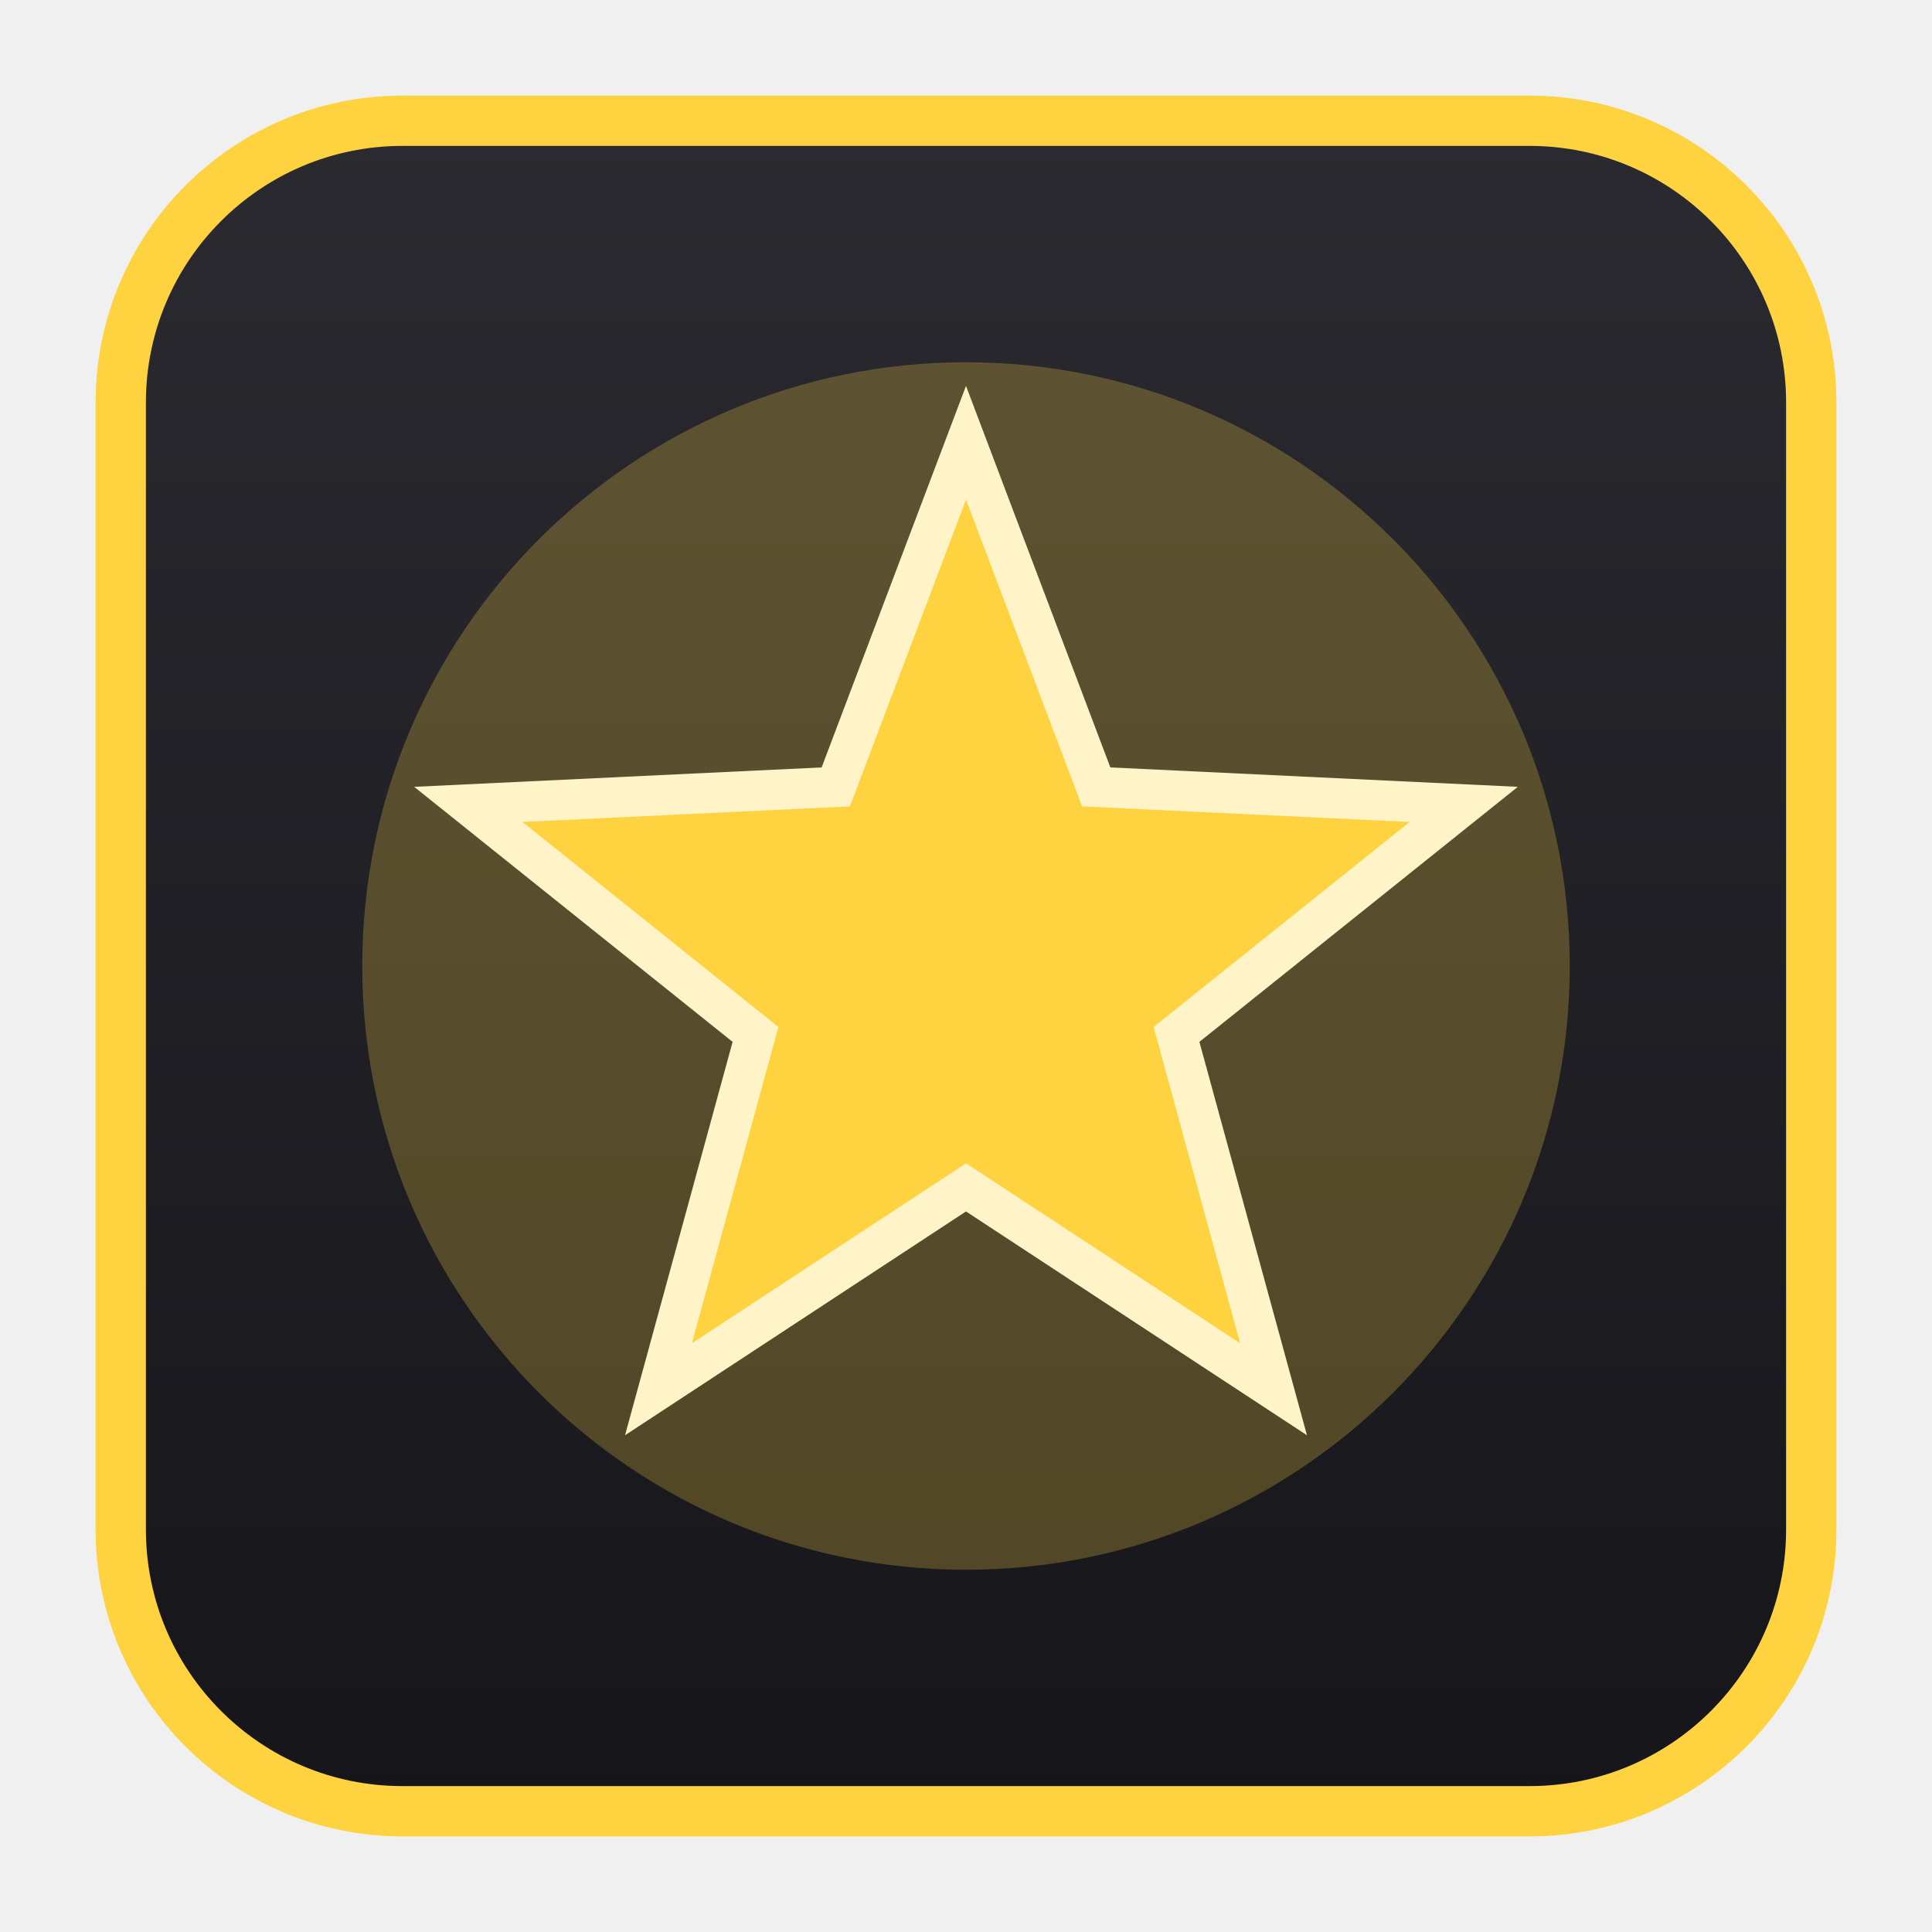
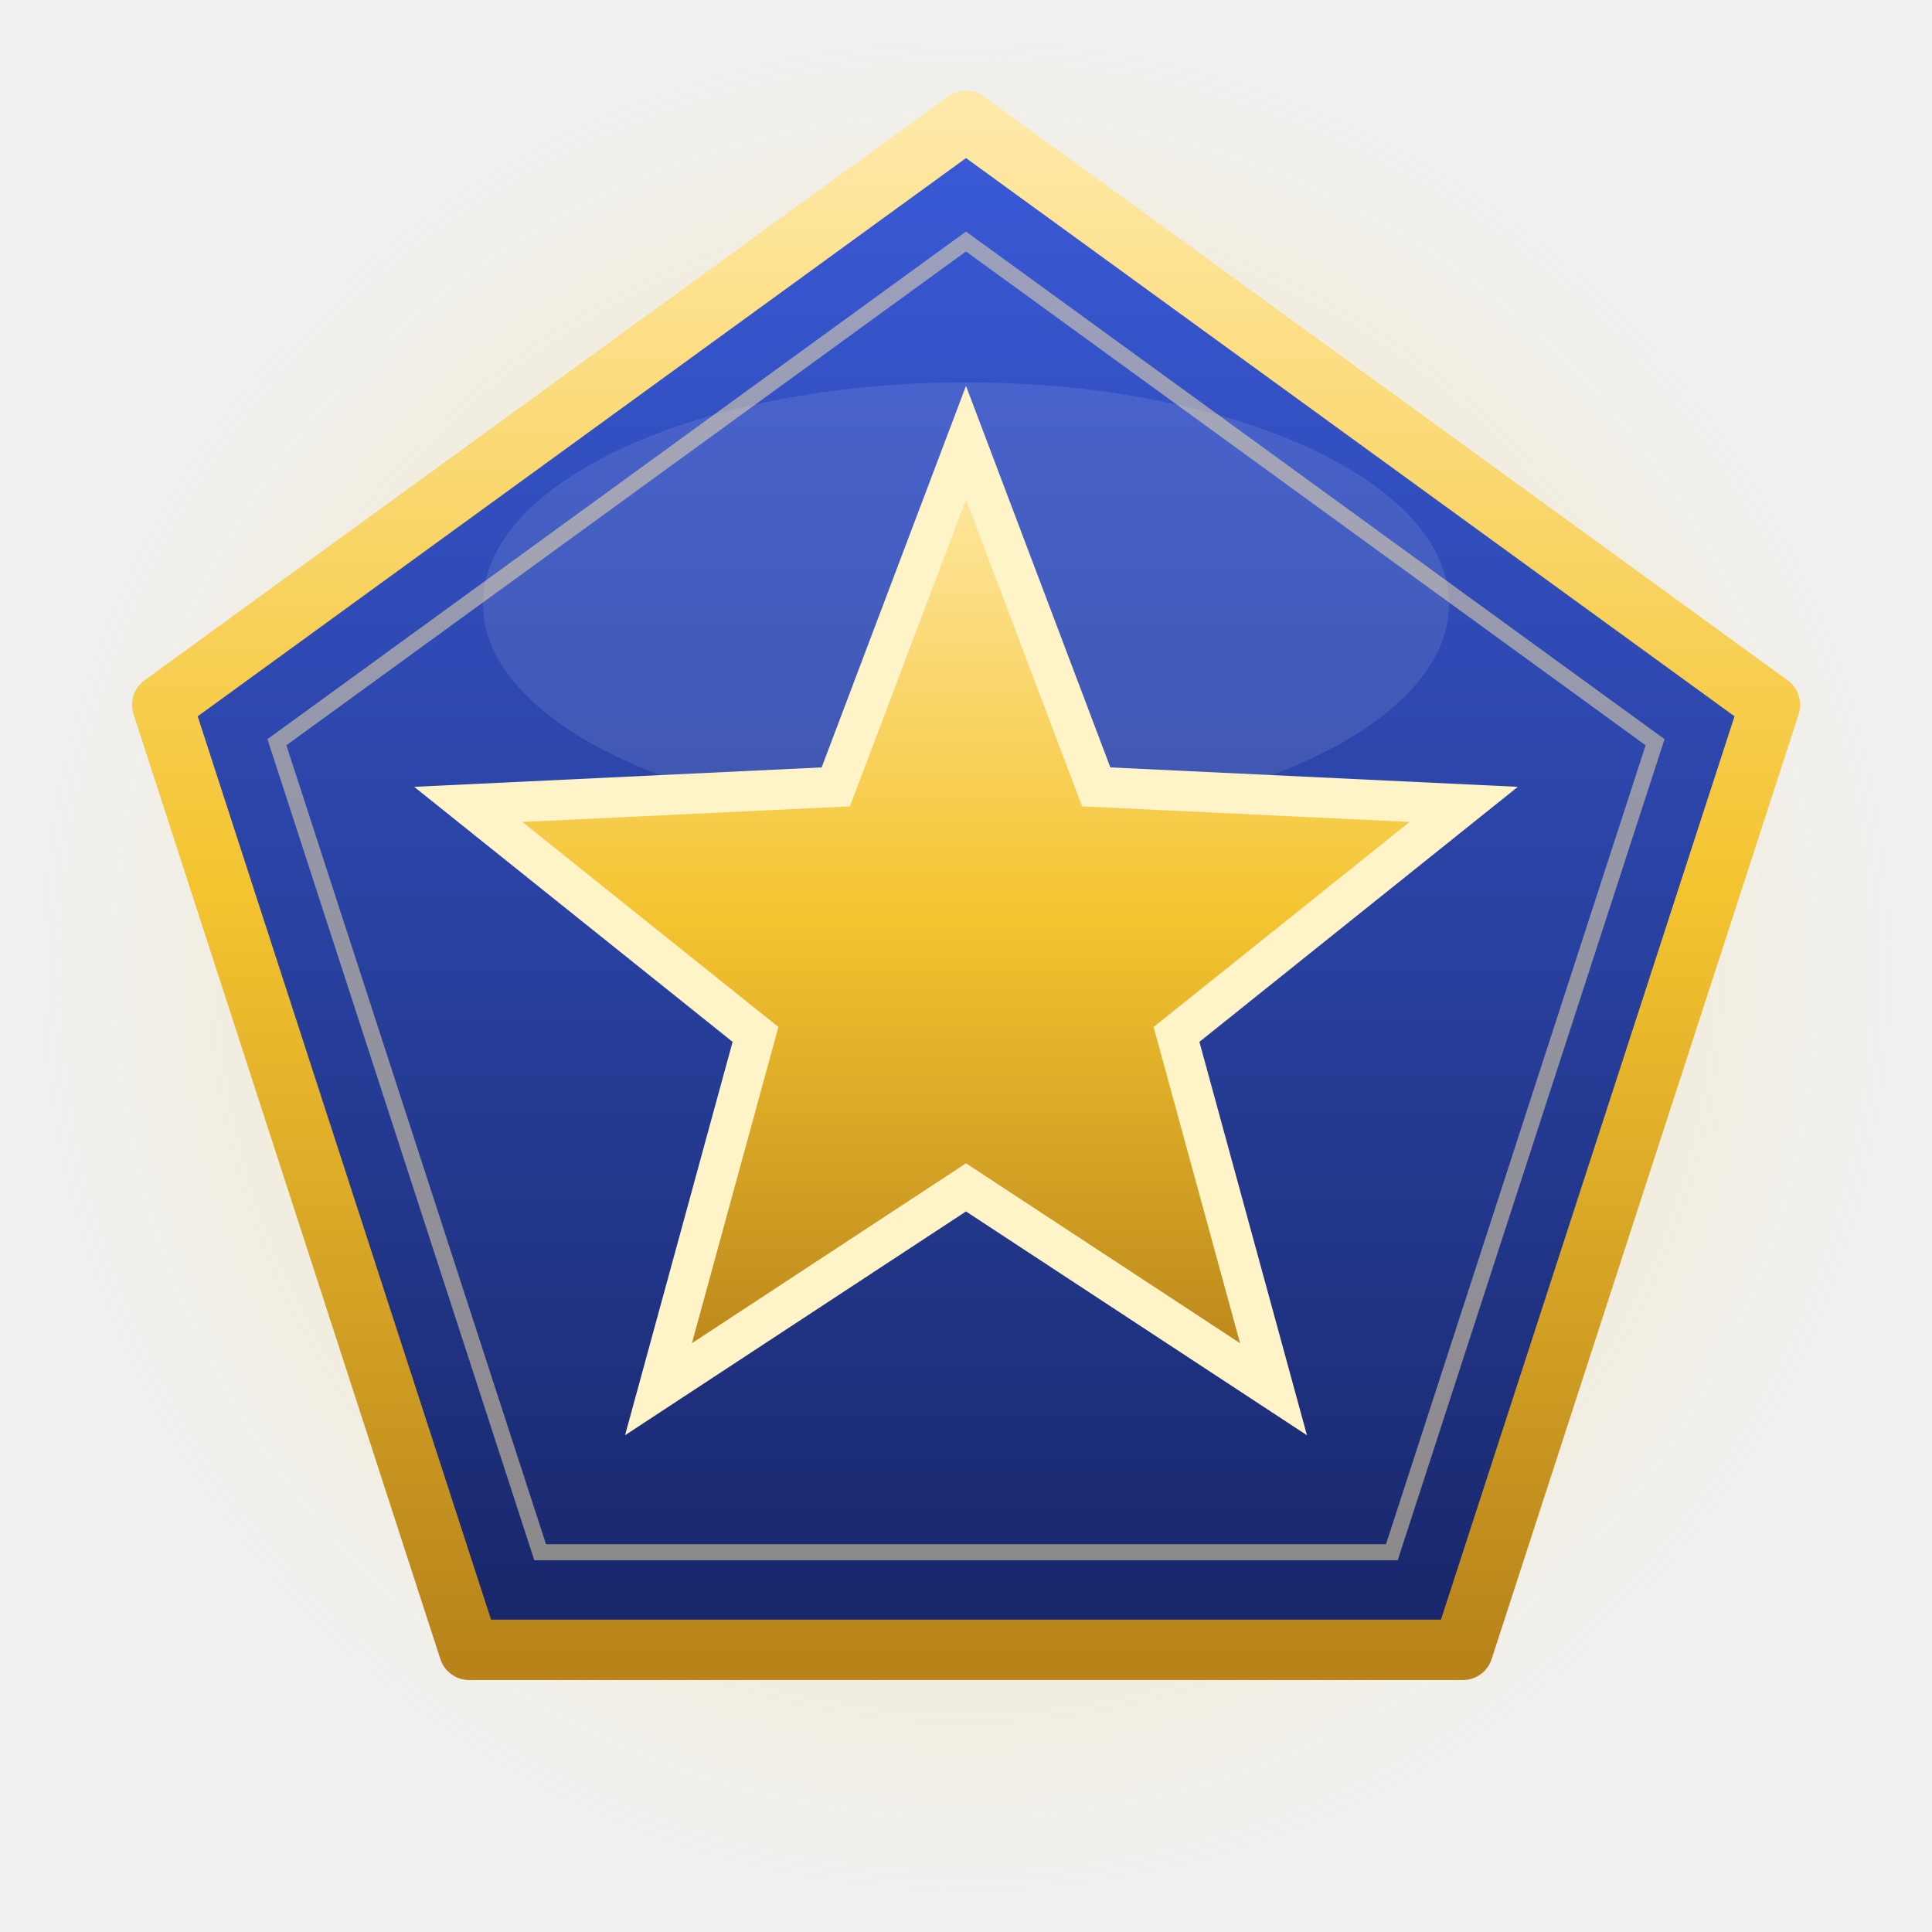
<svg xmlns="http://www.w3.org/2000/svg" width="96" height="96" viewBox="0 0 96 96">
  <defs>
    <linearGradient id="isbg" x1="0" y1="0" x2="0" y2="1">
-       <stop offset="0" stop-color="#2a2a30" />
-       <stop offset="1" stop-color="#15151a" />
+       <stop offset="0" stop-color="#3A5AD8" />
+       <stop offset="0.55" stop-color="#28409E" />
+       <stop offset="1" stop-color="#182668" />
    </linearGradient>
+     <linearGradient id="isgold" x1="0" y1="0" x2="0" y2="1">
+       <stop offset="0" stop-color="#FFE9A8" />
+       <stop offset="0.5" stop-color="#F4C430" />
+       <stop offset="1" stop-color="#B8841A" />
+     </linearGradient>
+     <radialGradient id="ishalo" cx="0.5" cy="0.5" r="0.5">
+       <stop offset="0" stop-color="#FFF3C8" stop-opacity="0.6" />
+       <stop offset="0.6" stop-color="#FFD23F" stop-opacity="0.16" />
+       <stop offset="1" stop-color="#FFD23F" stop-opacity="0" />
+     </radialGradient>
  </defs>
-   <rect x="6" y="6" width="84" height="84" rx="14" fill="url(#isbg)" stroke="#FFD23F" stroke-width="2.5" />
-   <ellipse cx="48" cy="48" rx="30" ry="30" fill="#FFD23F" opacity="0.25" />
-   <path d="M48 22 L54.47 39.1 L72.73 39.97 L58.46 51.4 L63.28 69.03 L48 59 L32.72 69.03 L37.54 51.4 L23.27 39.97 L41.53 39.1 Z" fill="#FFD23F" stroke="#FFF3C8" stroke-width="2" />
+   <circle cx="48" cy="48" r="46" fill="url(#ishalo)" />
+   <path d="M48 6 L87.95 35.02 L72.69 81.98 L23.31 81.98 L8.06 35.02 Z" fill="url(#isbg)" stroke="url(#isgold)" stroke-width="3" stroke-linejoin="round" />
+   <ellipse cx="48" cy="30" rx="24" ry="11" fill="#FFFFFF" opacity="0.10" />
+   <path d="M48 12 L82.24 36.88 L69.16 77.13 L26.84 77.13 L13.76 36.88 Z" fill="none" stroke="#FFE9A8" stroke-width="0.8" opacity="0.5" />
+   <path d="M48 22 L54.47 39.1 L72.73 39.97 L58.46 51.4 L63.28 69.03 L48 59 L32.72 69.03 L37.54 51.4 L23.27 39.97 L41.53 39.1 Z" fill="url(#isgold)" stroke="#FFF3C8" stroke-width="2" />
</svg>
